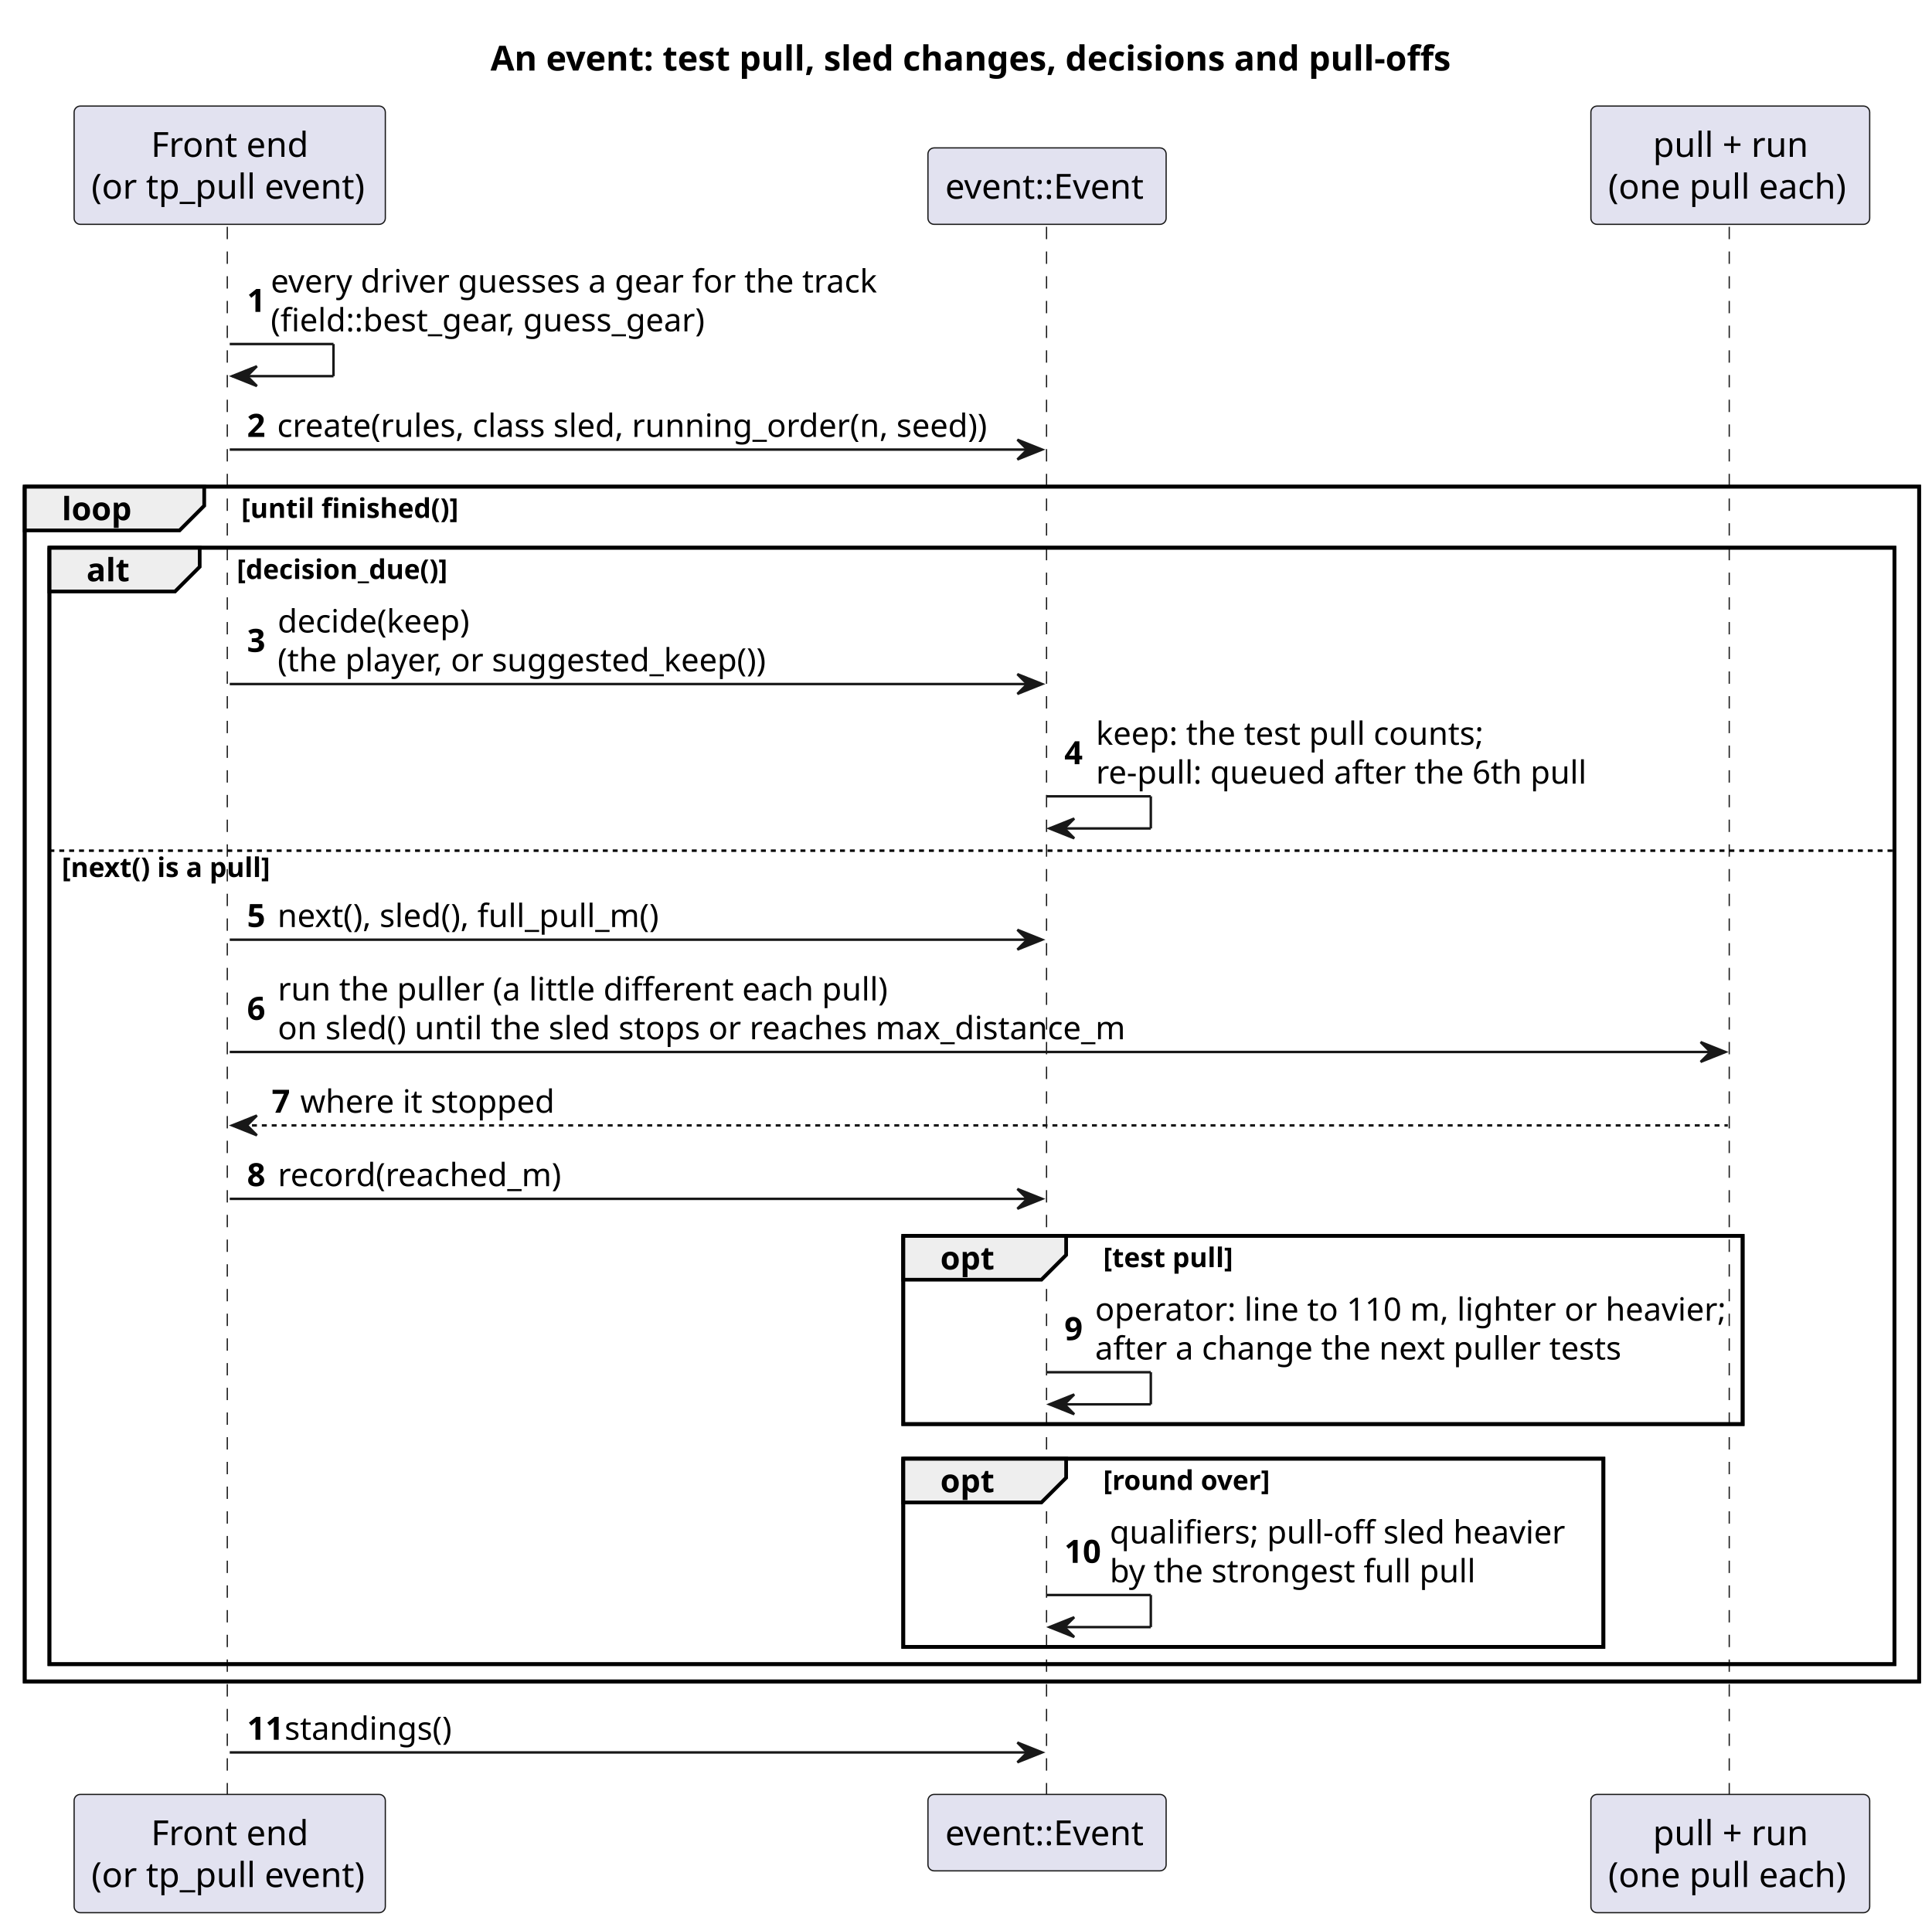
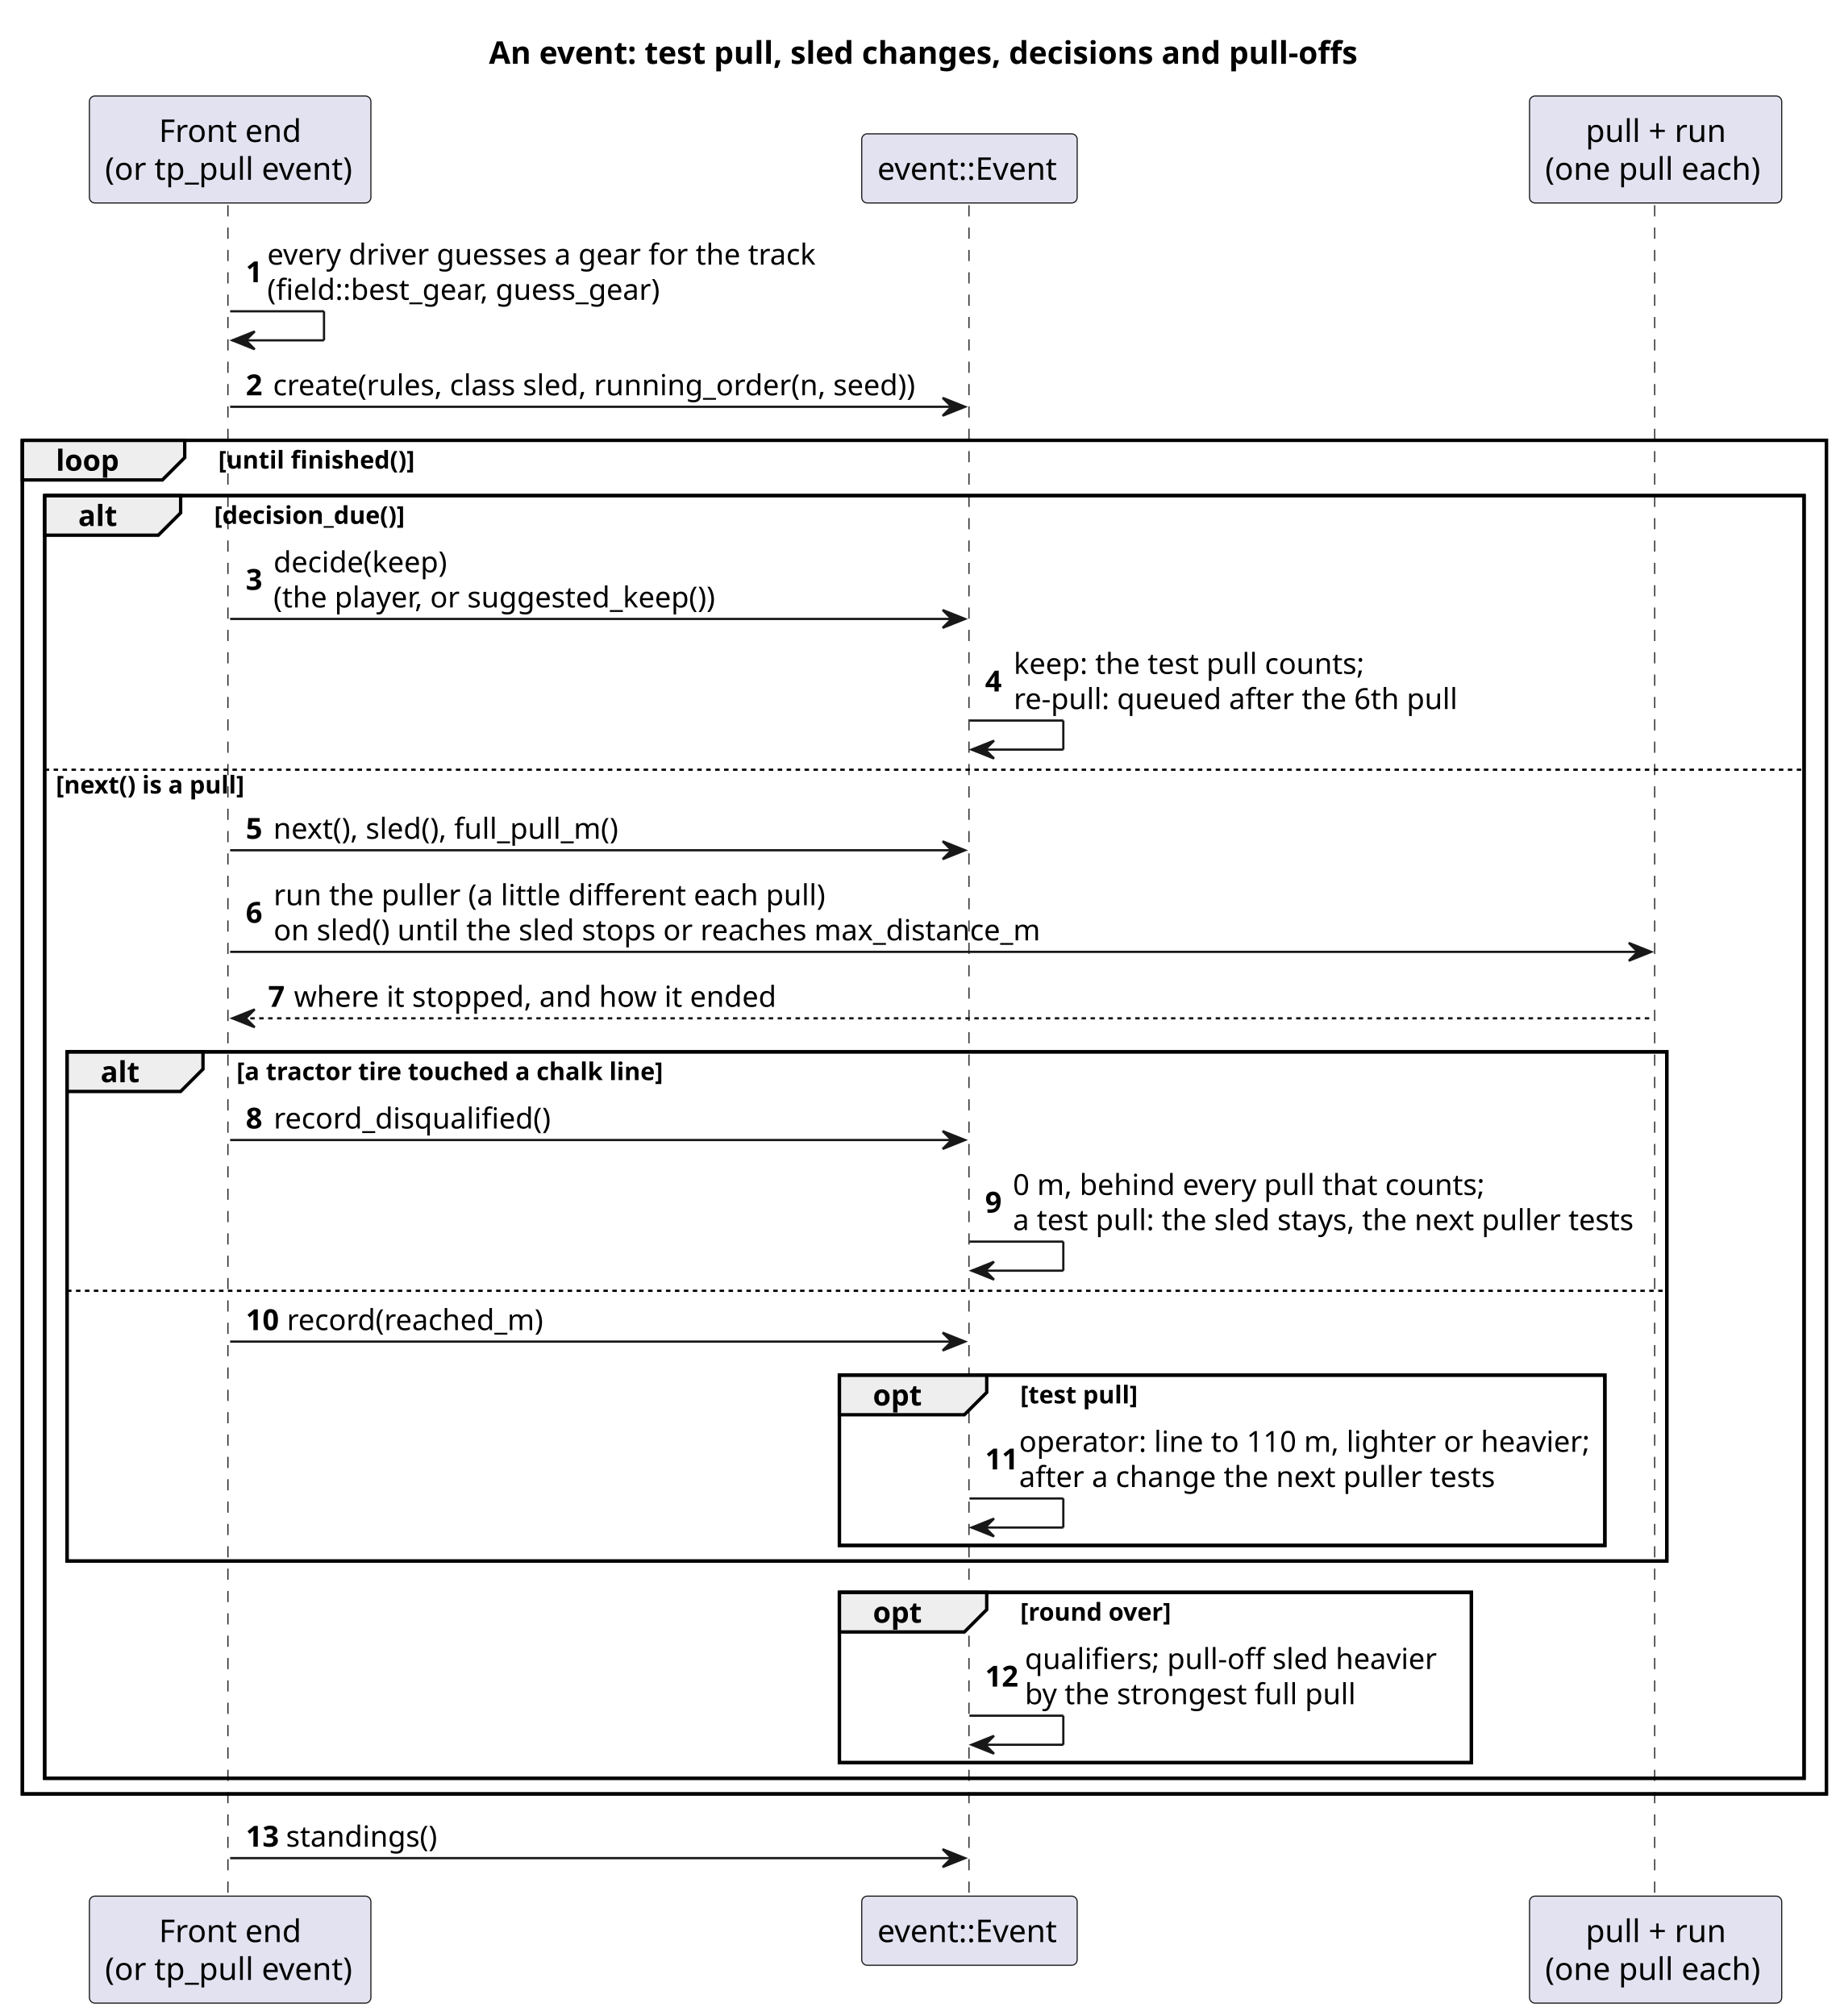
- <svg xmlns="http://www.w3.org/2000/svg" contentStyleType="text/css" height="780px" preserveAspectRatio="none" style="width:782px;height:780px;background:#FFFFFF;" version="1.1" viewBox="0 0 782 780" width="782px" zoomAndPan="magnify">
+ <svg xmlns="http://www.w3.org/2000/svg" contentStyleType="text/css" height="902px" preserveAspectRatio="none" style="width:823px;height:902px;background:#FFFFFF;" version="1.1" viewBox="0 0 823 902" width="823px" zoomAndPan="magnify">
  <defs />
  <g>
-     <text fill="#000000" font-family="sans-serif" font-size="14" font-weight="bold" lengthAdjust="spacing" textLength="388.712" x="198.534" y="28.562">An event: test pull, sled changes, decisions and pull-offs</text>
-     <rect fill="none" height="483.711" style="stroke:#000000;stroke-width:1.5;" width="766.781" x="10" y="197.007" />
-     <rect fill="none" height="451.981" style="stroke:#000000;stroke-width:1.5;" width="746.781" x="20" y="221.736" />
-     <rect fill="none" height="76.189" style="stroke:#000000;stroke-width:1.5;" width="339.756" x="365.601" y="500.341" />
-     <rect fill="none" height="76.189" style="stroke:#000000;stroke-width:1.5;" width="283.389" x="365.601" y="590.529" />
-     <line style="stroke:#181818;stroke-width:0.5;stroke-dasharray:5.0,5.0;" x1="92" x2="92" y1="91.818" y2="727.447" />
-     <line style="stroke:#181818;stroke-width:0.5;stroke-dasharray:5.0,5.0;" x1="423.601" x2="423.601" y1="91.818" y2="727.447" />
-     <line style="stroke:#181818;stroke-width:0.5;stroke-dasharray:5.0,5.0;" x1="699.933" x2="699.933" y1="91.818" y2="727.447" />
-     <rect fill="#E2E2F0" height="47.879" rx="2.5" ry="2.5" style="stroke:#181818;stroke-width:0.5;" width="125.966" x="30" y="42.94" />
-     <text fill="#000000" font-family="sans-serif" font-size="14" lengthAdjust="spacing" textLength="63.725" x="61.121" y="63.502">Front end</text>
-     <text fill="#000000" font-family="sans-serif" font-size="14" lengthAdjust="spacing" textLength="111.966" x="37" y="80.441">(or tp_pull event)</text>
-     <rect fill="#E2E2F0" height="47.879" rx="2.5" ry="2.5" style="stroke:#181818;stroke-width:0.5;" width="125.966" x="30" y="726.447" />
-     <text fill="#000000" font-family="sans-serif" font-size="14" lengthAdjust="spacing" textLength="63.725" x="61.121" y="747.01">Front end</text>
-     <text fill="#000000" font-family="sans-serif" font-size="14" lengthAdjust="spacing" textLength="111.966" x="37" y="763.949">(or tp_pull event)</text>
-     <rect fill="#E2E2F0" height="30.939" rx="2.5" ry="2.5" style="stroke:#181818;stroke-width:0.5;" width="96.407" x="375.601" y="59.879" />
-     <text fill="#000000" font-family="sans-serif" font-size="14" lengthAdjust="spacing" textLength="82.407" x="382.601" y="80.441">event::Event</text>
-     <rect fill="#E2E2F0" height="30.939" rx="2.5" ry="2.5" style="stroke:#181818;stroke-width:0.5;" width="96.407" x="375.601" y="726.447" />
-     <text fill="#000000" font-family="sans-serif" font-size="14" lengthAdjust="spacing" textLength="82.407" x="382.601" y="747.01">event::Event</text>
-     <rect fill="#E2E2F0" height="47.879" rx="2.5" ry="2.5" style="stroke:#181818;stroke-width:0.5;" width="112.848" x="643.933" y="42.94" />
-     <text fill="#000000" font-family="sans-serif" font-size="14" lengthAdjust="spacing" textLength="62.59" x="669.062" y="63.502">pull + run</text>
-     <text fill="#000000" font-family="sans-serif" font-size="14" lengthAdjust="spacing" textLength="98.848" x="650.933" y="80.441">(one pull each)</text>
-     <rect fill="#E2E2F0" height="47.879" rx="2.5" ry="2.5" style="stroke:#181818;stroke-width:0.5;" width="112.848" x="643.933" y="726.447" />
-     <text fill="#000000" font-family="sans-serif" font-size="14" lengthAdjust="spacing" textLength="62.59" x="669.062" y="747.01">pull + run</text>
-     <text fill="#000000" font-family="sans-serif" font-size="14" lengthAdjust="spacing" textLength="98.848" x="650.933" y="763.949">(one pull each)</text>
-     <line style="stroke:#181818;stroke-width:1.0;" x1="92.983" x2="134.983" y1="139.277" y2="139.277" />
-     <line style="stroke:#181818;stroke-width:1.0;" x1="134.983" x2="134.983" y1="139.277" y2="152.277" />
-     <line style="stroke:#181818;stroke-width:1.0;" x1="93.983" x2="134.983" y1="152.277" y2="152.277" />
-     <polygon fill="#181818" points="103.983,148.277,93.983,152.277,103.983,156.277,99.983,152.277" style="stroke:#181818;stroke-width:1.0;" />
-     <text fill="#000000" font-family="sans-serif" font-size="13" font-weight="bold" lengthAdjust="spacing" textLength="5.605" x="99.983" y="126.277">1</text>
-     <text fill="#000000" font-family="sans-serif" font-size="13" lengthAdjust="spacing" textLength="250.517" x="109.588" y="118.412">every driver guesses a gear for the track</text>
-     <text fill="#000000" font-family="sans-serif" font-size="13" lengthAdjust="spacing" textLength="181.987" x="109.588" y="134.142">(field::best_gear, guess_gear)</text>
-     <polygon fill="#181818" points="411.804,178.007,421.804,182.007,411.804,186.007,415.804,182.007" style="stroke:#181818;stroke-width:1.0;" />
-     <line style="stroke:#181818;stroke-width:1.0;" x1="92.983" x2="417.804" y1="182.007" y2="182.007" />
-     <text fill="#000000" font-family="sans-serif" font-size="13" font-weight="bold" lengthAdjust="spacing" textLength="8.188" x="99.983" y="176.871">2</text>
-     <text fill="#000000" font-family="sans-serif" font-size="13" lengthAdjust="spacing" textLength="294.633" x="112.171" y="176.871">create(rules, class sled, running_order(n, seed))</text>
+     <text fill="#000000" font-family="sans-serif" font-size="14" font-weight="bold" lengthAdjust="spacing" textLength="388.712" x="218.775" y="28.562">An event: test pull, sled changes, decisions and pull-offs</text>
+     <rect fill="none" height="605.629" style="stroke:#000000;stroke-width:1.5;" width="807.262" x="10" y="197.007" />
+     <rect fill="none" height="573.899" style="stroke:#000000;stroke-width:1.5;" width="787.262" x="20" y="221.736" />
+     <rect fill="none" height="227.836" style="stroke:#000000;stroke-width:1.5;" width="715.838" x="30" y="470.611" />
+     <rect fill="none" height="76.189" style="stroke:#000000;stroke-width:1.5;" width="342.524" x="375.601" y="615.259" />
+     <rect fill="none" height="76.189" style="stroke:#000000;stroke-width:1.5;" width="282.812" x="375.601" y="712.447" />
+     <line style="stroke:#181818;stroke-width:0.5;stroke-dasharray:5.0,5.0;" x1="102" x2="102" y1="91.818" y2="849.365" />
+     <line style="stroke:#181818;stroke-width:0.5;stroke-dasharray:5.0,5.0;" x1="433.601" x2="433.601" y1="91.818" y2="849.365" />
+     <line style="stroke:#181818;stroke-width:0.5;stroke-dasharray:5.0,5.0;" x1="740.415" x2="740.415" y1="91.818" y2="849.365" />
+     <rect fill="#E2E2F0" height="47.879" rx="2.5" ry="2.5" style="stroke:#181818;stroke-width:0.5;" width="125.966" x="40" y="42.94" />
+     <text fill="#000000" font-family="sans-serif" font-size="14" lengthAdjust="spacing" textLength="63.725" x="71.121" y="63.502">Front end</text>
+     <text fill="#000000" font-family="sans-serif" font-size="14" lengthAdjust="spacing" textLength="111.966" x="47" y="80.441">(or tp_pull event)</text>
+     <rect fill="#E2E2F0" height="47.879" rx="2.5" ry="2.5" style="stroke:#181818;stroke-width:0.5;" width="125.966" x="40" y="848.365" />
+     <text fill="#000000" font-family="sans-serif" font-size="14" lengthAdjust="spacing" textLength="63.725" x="71.121" y="868.928">Front end</text>
+     <text fill="#000000" font-family="sans-serif" font-size="14" lengthAdjust="spacing" textLength="111.966" x="47" y="885.867">(or tp_pull event)</text>
+     <rect fill="#E2E2F0" height="30.939" rx="2.5" ry="2.5" style="stroke:#181818;stroke-width:0.5;" width="96.407" x="385.601" y="59.879" />
+     <text fill="#000000" font-family="sans-serif" font-size="14" lengthAdjust="spacing" textLength="82.407" x="392.601" y="80.441">event::Event</text>
+     <rect fill="#E2E2F0" height="30.939" rx="2.5" ry="2.5" style="stroke:#181818;stroke-width:0.5;" width="96.407" x="385.601" y="848.365" />
+     <text fill="#000000" font-family="sans-serif" font-size="14" lengthAdjust="spacing" textLength="82.407" x="392.601" y="868.928">event::Event</text>
+     <rect fill="#E2E2F0" height="47.879" rx="2.5" ry="2.5" style="stroke:#181818;stroke-width:0.5;" width="112.848" x="684.415" y="42.94" />
+     <text fill="#000000" font-family="sans-serif" font-size="14" lengthAdjust="spacing" textLength="62.59" x="709.543" y="63.502">pull + run</text>
+     <text fill="#000000" font-family="sans-serif" font-size="14" lengthAdjust="spacing" textLength="98.848" x="691.415" y="80.441">(one pull each)</text>
+     <rect fill="#E2E2F0" height="47.879" rx="2.5" ry="2.5" style="stroke:#181818;stroke-width:0.5;" width="112.848" x="684.415" y="848.365" />
+     <text fill="#000000" font-family="sans-serif" font-size="14" lengthAdjust="spacing" textLength="62.59" x="709.543" y="868.928">pull + run</text>
+     <text fill="#000000" font-family="sans-serif" font-size="14" lengthAdjust="spacing" textLength="98.848" x="691.415" y="885.867">(one pull each)</text>
+     <line style="stroke:#181818;stroke-width:1.0;" x1="102.983" x2="144.983" y1="139.277" y2="139.277" />
+     <line style="stroke:#181818;stroke-width:1.0;" x1="144.983" x2="144.983" y1="139.277" y2="152.277" />
+     <line style="stroke:#181818;stroke-width:1.0;" x1="103.983" x2="144.983" y1="152.277" y2="152.277" />
+     <polygon fill="#181818" points="113.983,148.277,103.983,152.277,113.983,156.277,109.983,152.277" style="stroke:#181818;stroke-width:1.0;" />
+     <text fill="#000000" font-family="sans-serif" font-size="13" font-weight="bold" lengthAdjust="spacing" textLength="5.605" x="109.983" y="126.277">1</text>
+     <text fill="#000000" font-family="sans-serif" font-size="13" lengthAdjust="spacing" textLength="250.517" x="119.588" y="118.412">every driver guesses a gear for the track</text>
+     <text fill="#000000" font-family="sans-serif" font-size="13" lengthAdjust="spacing" textLength="181.987" x="119.588" y="134.142">(field::best_gear, guess_gear)</text>
+     <polygon fill="#181818" points="421.804,178.007,431.804,182.007,421.804,186.007,425.804,182.007" style="stroke:#181818;stroke-width:1.0;" />
+     <line style="stroke:#181818;stroke-width:1.0;" x1="102.983" x2="427.804" y1="182.007" y2="182.007" />
+     <text fill="#000000" font-family="sans-serif" font-size="13" font-weight="bold" lengthAdjust="spacing" textLength="8.188" x="109.983" y="176.871">2</text>
+     <text fill="#000000" font-family="sans-serif" font-size="13" lengthAdjust="spacing" textLength="294.633" x="122.171" y="176.871">create(rules, class sled, running_order(n, seed))</text>
    <path d="M10,197.007 L82.663,197.007 L82.663,204.736 L72.663,214.736 L10,214.736 L10,197.007 " fill="#EEEEEE" style="stroke:#000000;stroke-width:1.5;" />
-     <rect fill="none" height="483.711" style="stroke:#000000;stroke-width:1.5;" width="766.781" x="10" y="197.007" />
+     <rect fill="none" height="605.629" style="stroke:#000000;stroke-width:1.5;" width="807.262" x="10" y="197.007" />
    <text fill="#000000" font-family="sans-serif" font-size="13" font-weight="bold" lengthAdjust="spacing" textLength="27.663" x="25" y="210.601">loop</text>
    <text fill="#000000" font-family="sans-serif" font-size="11" font-weight="bold" lengthAdjust="spacing" textLength="86.561" x="97.663" y="209.663">[until finished()]</text>
    <path d="M20,221.736 L80.831,221.736 L80.831,229.466 L70.831,239.466 L20,239.466 L20,221.736 " fill="#EEEEEE" style="stroke:#000000;stroke-width:1.5;" />
-     <rect fill="none" height="451.981" style="stroke:#000000;stroke-width:1.5;" width="746.781" x="20" y="221.736" />
+     <rect fill="none" height="573.899" style="stroke:#000000;stroke-width:1.5;" width="787.262" x="20" y="221.736" />
    <text fill="#000000" font-family="sans-serif" font-size="13" font-weight="bold" lengthAdjust="spacing" textLength="15.831" x="35" y="235.33">alt</text>
    <text fill="#000000" font-family="sans-serif" font-size="11" font-weight="bold" lengthAdjust="spacing" textLength="87.834" x="95.831" y="234.393">[decision_due()]</text>
-     <polygon fill="#181818" points="411.804,272.925,421.804,276.925,411.804,280.925,415.804,276.925" style="stroke:#181818;stroke-width:1.0;" />
-     <line style="stroke:#181818;stroke-width:1.0;" x1="92.983" x2="417.804" y1="276.925" y2="276.925" />
-     <text fill="#000000" font-family="sans-serif" font-size="13" font-weight="bold" lengthAdjust="spacing" textLength="8.392" x="99.983" y="263.924">3</text>
-     <text fill="#000000" font-family="sans-serif" font-size="13" lengthAdjust="spacing" textLength="81.39" x="112.374" y="256.06">decide(keep)</text>
-     <text fill="#000000" font-family="sans-serif" font-size="13" lengthAdjust="spacing" textLength="204.985" x="112.374" y="271.789">(the player, or suggested_keep())</text>
-     <line style="stroke:#181818;stroke-width:1.0;" x1="423.804" x2="465.804" y1="322.384" y2="322.384" />
-     <line style="stroke:#181818;stroke-width:1.0;" x1="465.804" x2="465.804" y1="322.384" y2="335.384" />
-     <line style="stroke:#181818;stroke-width:1.0;" x1="424.804" x2="465.804" y1="335.384" y2="335.384" />
-     <polygon fill="#181818" points="434.804,331.384,424.804,335.384,434.804,339.384,430.804,335.384" style="stroke:#181818;stroke-width:1.0;" />
-     <text fill="#000000" font-family="sans-serif" font-size="13" font-weight="bold" lengthAdjust="spacing" textLength="8.791" x="430.804" y="309.383">4</text>
-     <text fill="#000000" font-family="sans-serif" font-size="13" lengthAdjust="spacing" textLength="158.66" x="443.596" y="301.519">keep: the test pull counts;</text>
-     <text fill="#000000" font-family="sans-serif" font-size="13" lengthAdjust="spacing" textLength="199.177" x="443.596" y="317.248">re-pull: queued after the 6th pull</text>
-     <line style="stroke:#000000;stroke-width:1.0;stroke-dasharray:2.0,2.0;" x1="20" x2="766.781" y1="344.384" y2="344.384" />
+     <polygon fill="#181818" points="421.804,272.925,431.804,276.925,421.804,280.925,425.804,276.925" style="stroke:#181818;stroke-width:1.0;" />
+     <line style="stroke:#181818;stroke-width:1.0;" x1="102.983" x2="427.804" y1="276.925" y2="276.925" />
+     <text fill="#000000" font-family="sans-serif" font-size="13" font-weight="bold" lengthAdjust="spacing" textLength="8.392" x="109.983" y="263.924">3</text>
+     <text fill="#000000" font-family="sans-serif" font-size="13" lengthAdjust="spacing" textLength="81.39" x="122.374" y="256.06">decide(keep)</text>
+     <text fill="#000000" font-family="sans-serif" font-size="13" lengthAdjust="spacing" textLength="204.985" x="122.374" y="271.789">(the player, or suggested_keep())</text>
+     <line style="stroke:#181818;stroke-width:1.0;" x1="433.804" x2="475.804" y1="322.384" y2="322.384" />
+     <line style="stroke:#181818;stroke-width:1.0;" x1="475.804" x2="475.804" y1="322.384" y2="335.384" />
+     <line style="stroke:#181818;stroke-width:1.0;" x1="434.804" x2="475.804" y1="335.384" y2="335.384" />
+     <polygon fill="#181818" points="444.804,331.384,434.804,335.384,444.804,339.384,440.804,335.384" style="stroke:#181818;stroke-width:1.0;" />
+     <text fill="#000000" font-family="sans-serif" font-size="13" font-weight="bold" lengthAdjust="spacing" textLength="8.791" x="440.804" y="309.383">4</text>
+     <text fill="#000000" font-family="sans-serif" font-size="13" lengthAdjust="spacing" textLength="158.66" x="453.596" y="301.519">keep: the test pull counts;</text>
+     <text fill="#000000" font-family="sans-serif" font-size="13" lengthAdjust="spacing" textLength="199.177" x="453.596" y="317.248">re-pull: queued after the 6th pull</text>
+     <line style="stroke:#000000;stroke-width:1.0;stroke-dasharray:2.0,2.0;" x1="20" x2="807.262" y1="344.384" y2="344.384" />
    <text fill="#000000" font-family="sans-serif" font-size="11" font-weight="bold" lengthAdjust="spacing" textLength="83.483" x="25" y="355.04">[next() is a pull]</text>
-     <polygon fill="#181818" points="411.804,376.423,421.804,380.423,411.804,384.423,415.804,380.423" style="stroke:#181818;stroke-width:1.0;" />
-     <line style="stroke:#181818;stroke-width:1.0;" x1="92.983" x2="417.804" y1="380.423" y2="380.423" />
-     <text fill="#000000" font-family="sans-serif" font-size="13" font-weight="bold" lengthAdjust="spacing" textLength="8.309" x="99.983" y="375.287">5</text>
-     <text fill="#000000" font-family="sans-serif" font-size="13" lengthAdjust="spacing" textLength="159.396" x="112.292" y="375.287">next(), sled(), full_pull_m()</text>
-     <polygon fill="#181818" points="688.357,421.882,698.357,425.882,688.357,429.882,692.357,425.882" style="stroke:#181818;stroke-width:1.0;" />
-     <line style="stroke:#181818;stroke-width:1.0;" x1="92.983" x2="694.357" y1="425.882" y2="425.882" />
-     <text fill="#000000" font-family="sans-serif" font-size="13" font-weight="bold" lengthAdjust="spacing" textLength="8.442" x="99.983" y="412.881">6</text>
-     <text fill="#000000" font-family="sans-serif" font-size="13" lengthAdjust="spacing" textLength="246.759" x="112.425" y="405.017">run the puller (a little different each pull)</text>
-     <text fill="#000000" font-family="sans-serif" font-size="13" lengthAdjust="spacing" textLength="347.731" x="112.425" y="420.746">on sled() until the sled stops or reaches max_distance_m</text>
-     <polygon fill="#181818" points="103.983,451.611,93.983,455.611,103.983,459.611,99.983,455.611" style="stroke:#181818;stroke-width:1.0;" />
-     <line style="stroke:#181818;stroke-width:1.0;stroke-dasharray:2.0,2.0;" x1="97.983" x2="699.357" y1="455.611" y2="455.611" />
-     <text fill="#000000" font-family="sans-serif" font-size="13" font-weight="bold" lengthAdjust="spacing" textLength="7.56" x="109.983" y="450.476">7</text>
-     <text fill="#000000" font-family="sans-serif" font-size="13" lengthAdjust="spacing" textLength="103.46" x="121.543" y="450.476">where it stopped</text>
-     <polygon fill="#181818" points="411.804,481.341,421.804,485.341,411.804,489.341,415.804,485.341" style="stroke:#181818;stroke-width:1.0;" />
-     <line style="stroke:#181818;stroke-width:1.0;" x1="92.983" x2="417.804" y1="485.341" y2="485.341" />
-     <text fill="#000000" font-family="sans-serif" font-size="13" font-weight="bold" lengthAdjust="spacing" textLength="8.461" x="99.983" y="480.205">8</text>
-     <text fill="#000000" font-family="sans-serif" font-size="13" lengthAdjust="spacing" textLength="117.774" x="112.444" y="480.205">record(reached_m)</text>
-     <path d="M365.601,500.341 L431.529,500.341 L431.529,508.07 L421.529,518.07 L365.601,518.07 L365.601,500.341 " fill="#EEEEEE" style="stroke:#000000;stroke-width:1.5;" />
-     <rect fill="none" height="76.189" style="stroke:#000000;stroke-width:1.5;" width="339.756" x="365.601" y="500.341" />
-     <text fill="#000000" font-family="sans-serif" font-size="13" font-weight="bold" lengthAdjust="spacing" textLength="20.928" x="380.601" y="513.935">opt</text>
-     <text fill="#000000" font-family="sans-serif" font-size="11" font-weight="bold" lengthAdjust="spacing" textLength="51.412" x="446.529" y="512.997">[test pull]</text>
-     <line style="stroke:#181818;stroke-width:1.0;" x1="423.804" x2="465.804" y1="555.529" y2="555.529" />
-     <line style="stroke:#181818;stroke-width:1.0;" x1="465.804" x2="465.804" y1="555.529" y2="568.529" />
-     <line style="stroke:#181818;stroke-width:1.0;" x1="424.804" x2="465.804" y1="568.529" y2="568.529" />
-     <polygon fill="#181818" points="434.804,564.529,424.804,568.529,434.804,572.529,430.804,568.529" style="stroke:#181818;stroke-width:1.0;" />
-     <text fill="#000000" font-family="sans-serif" font-size="13" font-weight="bold" lengthAdjust="spacing" textLength="8.442" x="430.804" y="542.529">9</text>
-     <text fill="#000000" font-family="sans-serif" font-size="13" lengthAdjust="spacing" textLength="250.11" x="443.247" y="534.664">operator: line to 110 m, lighter or heavier;</text>
-     <text fill="#000000" font-family="sans-serif" font-size="13" lengthAdjust="spacing" textLength="214.075" x="443.247" y="550.394">after a change the next puller tests</text>
-     <path d="M365.601,590.529 L431.529,590.529 L431.529,598.259 L421.529,608.259 L365.601,608.259 L365.601,590.529 " fill="#EEEEEE" style="stroke:#000000;stroke-width:1.5;" />
-     <rect fill="none" height="76.189" style="stroke:#000000;stroke-width:1.5;" width="283.389" x="365.601" y="590.529" />
-     <text fill="#000000" font-family="sans-serif" font-size="13" font-weight="bold" lengthAdjust="spacing" textLength="20.928" x="380.601" y="604.123">opt</text>
-     <text fill="#000000" font-family="sans-serif" font-size="11" font-weight="bold" lengthAdjust="spacing" textLength="67.128" x="446.529" y="603.186">[round over]</text>
-     <line style="stroke:#181818;stroke-width:1.0;" x1="423.804" x2="465.804" y1="645.718" y2="645.718" />
-     <line style="stroke:#181818;stroke-width:1.0;" x1="465.804" x2="465.804" y1="645.718" y2="658.718" />
-     <line style="stroke:#181818;stroke-width:1.0;" x1="424.804" x2="465.804" y1="658.718" y2="658.718" />
-     <polygon fill="#181818" points="434.804,654.718,424.804,658.718,434.804,662.718,430.804,658.718" style="stroke:#181818;stroke-width:1.0;" />
-     <text fill="#000000" font-family="sans-serif" font-size="13" font-weight="bold" lengthAdjust="spacing" textLength="14.371" x="430.804" y="632.717">10</text>
-     <text fill="#000000" font-family="sans-serif" font-size="13" lengthAdjust="spacing" textLength="187.815" x="449.175" y="624.852">qualifiers; pull-off sled heavier</text>
-     <text fill="#000000" font-family="sans-serif" font-size="13" lengthAdjust="spacing" textLength="148.3" x="449.175" y="640.582">by the strongest full pull</text>
-     <polygon fill="#181818" points="411.804,705.447,421.804,709.447,411.804,713.447,415.804,709.447" style="stroke:#181818;stroke-width:1.0;" />
-     <line style="stroke:#181818;stroke-width:1.0;" x1="92.983" x2="417.804" y1="709.447" y2="709.447" />
-     <text fill="#000000" font-family="sans-serif" font-size="13" font-weight="bold" lengthAdjust="spacing" textLength="11.21" x="99.983" y="704.312">11</text>
-     <text fill="#000000" font-family="sans-serif" font-size="13" lengthAdjust="spacing" textLength="69.202" x="115.193" y="704.312">standings()</text>
+     <polygon fill="#181818" points="421.804,376.423,431.804,380.423,421.804,384.423,425.804,380.423" style="stroke:#181818;stroke-width:1.0;" />
+     <line style="stroke:#181818;stroke-width:1.0;" x1="102.983" x2="427.804" y1="380.423" y2="380.423" />
+     <text fill="#000000" font-family="sans-serif" font-size="13" font-weight="bold" lengthAdjust="spacing" textLength="8.309" x="109.983" y="375.287">5</text>
+     <text fill="#000000" font-family="sans-serif" font-size="13" lengthAdjust="spacing" textLength="159.396" x="122.292" y="375.287">next(), sled(), full_pull_m()</text>
+     <polygon fill="#181818" points="728.838,421.882,738.838,425.882,728.838,429.882,732.838,425.882" style="stroke:#181818;stroke-width:1.0;" />
+     <line style="stroke:#181818;stroke-width:1.0;" x1="102.983" x2="734.838" y1="425.882" y2="425.882" />
+     <text fill="#000000" font-family="sans-serif" font-size="13" font-weight="bold" lengthAdjust="spacing" textLength="8.442" x="109.983" y="412.881">6</text>
+     <text fill="#000000" font-family="sans-serif" font-size="13" lengthAdjust="spacing" textLength="246.759" x="122.425" y="405.017">run the puller (a little different each pull)</text>
+     <text fill="#000000" font-family="sans-serif" font-size="13" lengthAdjust="spacing" textLength="347.731" x="122.425" y="420.746">on sled() until the sled stops or reaches max_distance_m</text>
+     <polygon fill="#181818" points="113.983,451.611,103.983,455.611,113.983,459.611,109.983,455.611" style="stroke:#181818;stroke-width:1.0;" />
+     <line style="stroke:#181818;stroke-width:1.0;stroke-dasharray:2.0,2.0;" x1="107.983" x2="739.838" y1="455.611" y2="455.611" />
+     <text fill="#000000" font-family="sans-serif" font-size="13" font-weight="bold" lengthAdjust="spacing" textLength="7.56" x="119.983" y="450.476">7</text>
+     <text fill="#000000" font-family="sans-serif" font-size="13" lengthAdjust="spacing" textLength="217.052" x="131.543" y="450.476">where it stopped, and how it ended</text>
+     <path d="M30,470.611 L90.831,470.611 L90.831,478.341 L80.831,488.341 L30,488.341 L30,470.611 " fill="#EEEEEE" style="stroke:#000000;stroke-width:1.5;" />
+     <rect fill="none" height="227.836" style="stroke:#000000;stroke-width:1.5;" width="715.838" x="30" y="470.611" />
+     <text fill="#000000" font-family="sans-serif" font-size="13" font-weight="bold" lengthAdjust="spacing" textLength="15.831" x="45" y="484.205">alt</text>
+     <text fill="#000000" font-family="sans-serif" font-size="11" font-weight="bold" lengthAdjust="spacing" textLength="184.218" x="105.831" y="483.268">[a tractor tire touched a chalk line]</text>
+     <polygon fill="#181818" points="421.804,506.07,431.804,510.07,421.804,514.07,425.804,510.07" style="stroke:#181818;stroke-width:1.0;" />
+     <line style="stroke:#181818;stroke-width:1.0;" x1="102.983" x2="427.804" y1="510.07" y2="510.07" />
+     <text fill="#000000" font-family="sans-serif" font-size="13" font-weight="bold" lengthAdjust="spacing" textLength="8.461" x="109.983" y="504.935">8</text>
+     <text fill="#000000" font-family="sans-serif" font-size="13" lengthAdjust="spacing" textLength="126.674" x="122.444" y="504.935">record_disqualified()</text>
+     <line style="stroke:#181818;stroke-width:1.0;" x1="433.804" x2="475.804" y1="555.529" y2="555.529" />
+     <line style="stroke:#181818;stroke-width:1.0;" x1="475.804" x2="475.804" y1="555.529" y2="568.529" />
+     <line style="stroke:#181818;stroke-width:1.0;" x1="434.804" x2="475.804" y1="568.529" y2="568.529" />
+     <polygon fill="#181818" points="444.804,564.529,434.804,568.529,444.804,572.529,440.804,568.529" style="stroke:#181818;stroke-width:1.0;" />
+     <text fill="#000000" font-family="sans-serif" font-size="13" font-weight="bold" lengthAdjust="spacing" textLength="8.442" x="440.804" y="542.529">9</text>
+     <text fill="#000000" font-family="sans-serif" font-size="13" lengthAdjust="spacing" textLength="213.015" x="453.247" y="534.664">0 m, behind every pull that counts;</text>
+     <text fill="#000000" font-family="sans-serif" font-size="13" lengthAdjust="spacing" textLength="280.592" x="453.247" y="550.394">a test pull: the sled stays, the next puller tests</text>
+     <line style="stroke:#000000;stroke-width:1.0;stroke-dasharray:2.0,2.0;" x1="30" x2="745.838" y1="577.529" y2="577.529" />
+     <polygon fill="#181818" points="421.804,596.259,431.804,600.259,421.804,604.259,425.804,600.259" style="stroke:#181818;stroke-width:1.0;" />
+     <line style="stroke:#181818;stroke-width:1.0;" x1="102.983" x2="427.804" y1="600.259" y2="600.259" />
+     <text fill="#000000" font-family="sans-serif" font-size="13" font-weight="bold" lengthAdjust="spacing" textLength="14.371" x="109.983" y="595.123">10</text>
+     <text fill="#000000" font-family="sans-serif" font-size="13" lengthAdjust="spacing" textLength="117.774" x="128.354" y="595.123">record(reached_m)</text>
+     <path d="M375.601,615.259 L441.529,615.259 L441.529,622.988 L431.529,632.988 L375.601,632.988 L375.601,615.259 " fill="#EEEEEE" style="stroke:#000000;stroke-width:1.5;" />
+     <rect fill="none" height="76.189" style="stroke:#000000;stroke-width:1.5;" width="342.524" x="375.601" y="615.259" />
+     <text fill="#000000" font-family="sans-serif" font-size="13" font-weight="bold" lengthAdjust="spacing" textLength="20.928" x="390.601" y="628.852">opt</text>
+     <text fill="#000000" font-family="sans-serif" font-size="11" font-weight="bold" lengthAdjust="spacing" textLength="51.412" x="456.529" y="627.915">[test pull]</text>
+     <line style="stroke:#181818;stroke-width:1.0;" x1="433.804" x2="475.804" y1="670.447" y2="670.447" />
+     <line style="stroke:#181818;stroke-width:1.0;" x1="475.804" x2="475.804" y1="670.447" y2="683.447" />
+     <line style="stroke:#181818;stroke-width:1.0;" x1="434.804" x2="475.804" y1="683.447" y2="683.447" />
+     <polygon fill="#181818" points="444.804,679.447,434.804,683.447,444.804,687.447,440.804,683.447" style="stroke:#181818;stroke-width:1.0;" />
+     <text fill="#000000" font-family="sans-serif" font-size="13" font-weight="bold" lengthAdjust="spacing" textLength="11.21" x="440.804" y="657.447">11</text>
+     <text fill="#000000" font-family="sans-serif" font-size="13" lengthAdjust="spacing" textLength="250.11" x="456.014" y="649.582">operator: line to 110 m, lighter or heavier;</text>
+     <text fill="#000000" font-family="sans-serif" font-size="13" lengthAdjust="spacing" textLength="214.075" x="456.014" y="665.312">after a change the next puller tests</text>
+     <path d="M375.601,712.447 L441.529,712.447 L441.529,720.177 L431.529,730.177 L375.601,730.177 L375.601,712.447 " fill="#EEEEEE" style="stroke:#000000;stroke-width:1.5;" />
+     <rect fill="none" height="76.189" style="stroke:#000000;stroke-width:1.5;" width="282.812" x="375.601" y="712.447" />
+     <text fill="#000000" font-family="sans-serif" font-size="13" font-weight="bold" lengthAdjust="spacing" textLength="20.928" x="390.601" y="726.041">opt</text>
+     <text fill="#000000" font-family="sans-serif" font-size="11" font-weight="bold" lengthAdjust="spacing" textLength="67.128" x="456.529" y="725.104">[round over]</text>
+     <line style="stroke:#181818;stroke-width:1.0;" x1="433.804" x2="475.804" y1="767.636" y2="767.636" />
+     <line style="stroke:#181818;stroke-width:1.0;" x1="475.804" x2="475.804" y1="767.636" y2="780.636" />
+     <line style="stroke:#181818;stroke-width:1.0;" x1="434.804" x2="475.804" y1="780.636" y2="780.636" />
+     <polygon fill="#181818" points="444.804,776.636,434.804,780.636,444.804,784.636,440.804,780.636" style="stroke:#181818;stroke-width:1.0;" />
+     <text fill="#000000" font-family="sans-serif" font-size="13" font-weight="bold" lengthAdjust="spacing" textLength="13.793" x="440.804" y="754.635">12</text>
+     <text fill="#000000" font-family="sans-serif" font-size="13" lengthAdjust="spacing" textLength="187.815" x="458.598" y="746.77">qualifiers; pull-off sled heavier</text>
+     <text fill="#000000" font-family="sans-serif" font-size="13" lengthAdjust="spacing" textLength="148.3" x="458.598" y="762.5">by the strongest full pull</text>
+     <polygon fill="#181818" points="421.804,827.365,431.804,831.365,421.804,835.365,425.804,831.365" style="stroke:#181818;stroke-width:1.0;" />
+     <line style="stroke:#181818;stroke-width:1.0;" x1="102.983" x2="427.804" y1="831.365" y2="831.365" />
+     <text fill="#000000" font-family="sans-serif" font-size="13" font-weight="bold" lengthAdjust="spacing" textLength="13.997" x="109.983" y="826.23">13</text>
+     <text fill="#000000" font-family="sans-serif" font-size="13" lengthAdjust="spacing" textLength="69.202" x="127.98" y="826.23">standings()</text>
  </g>
</svg>
